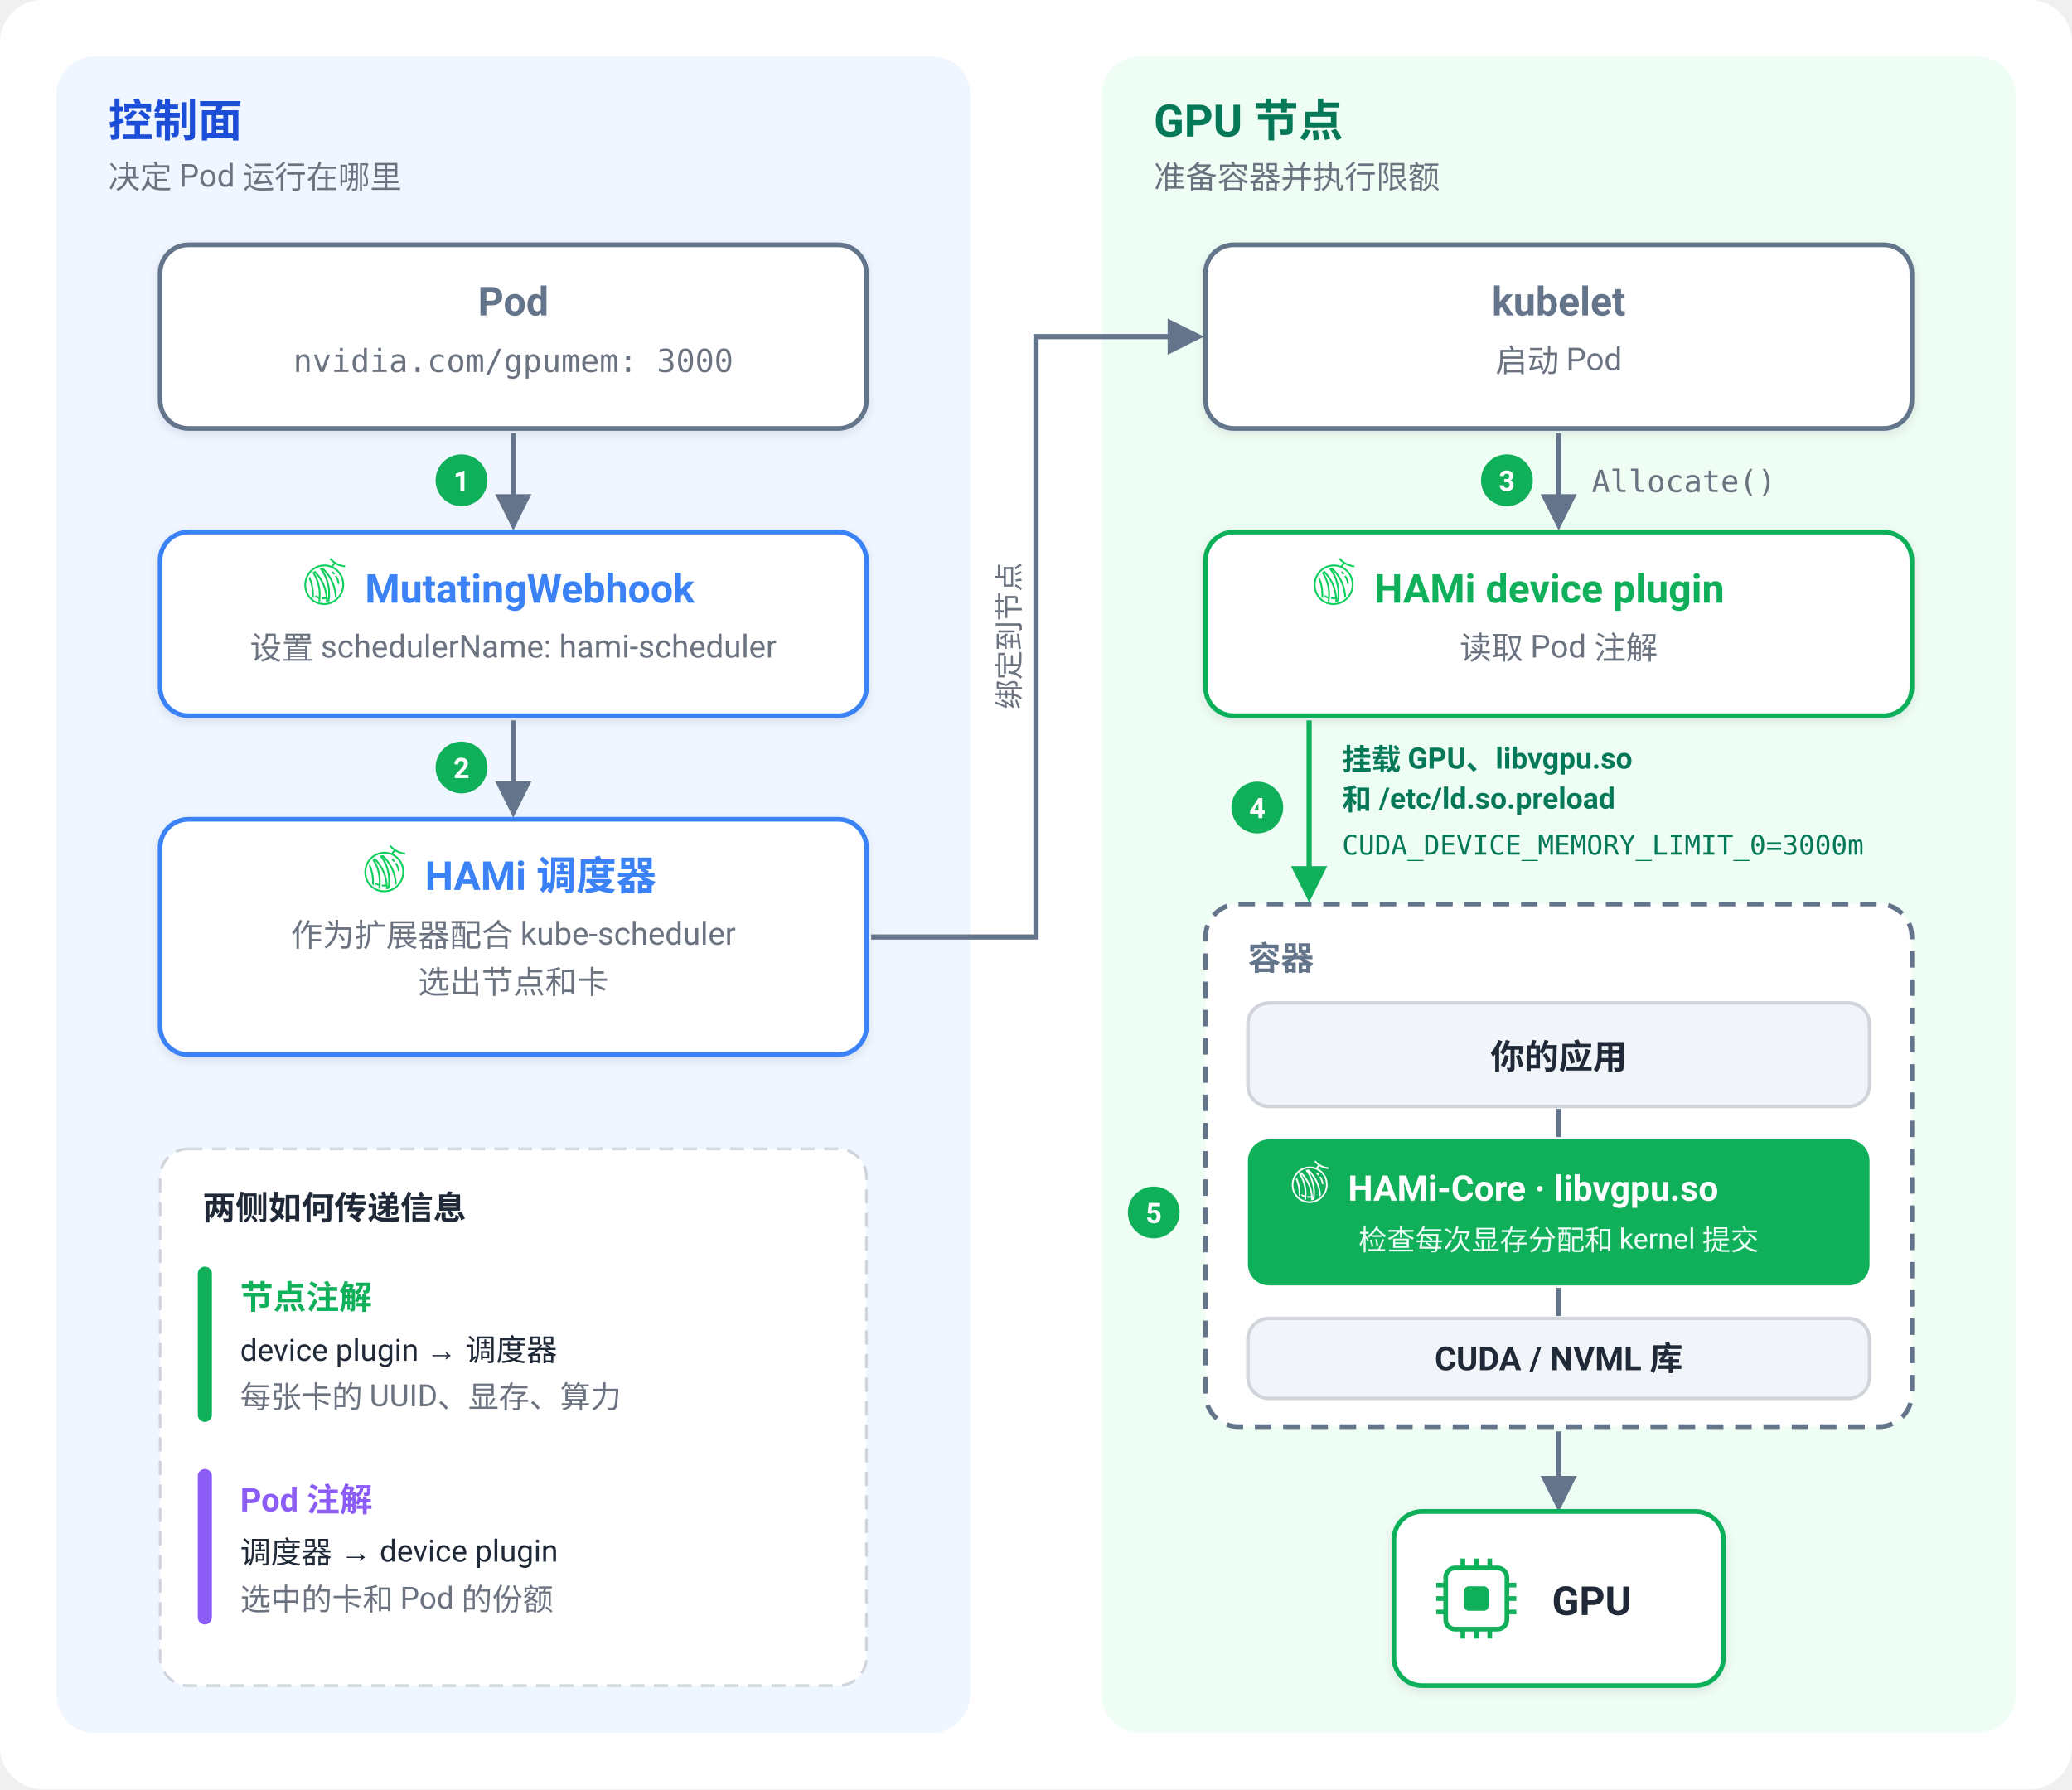
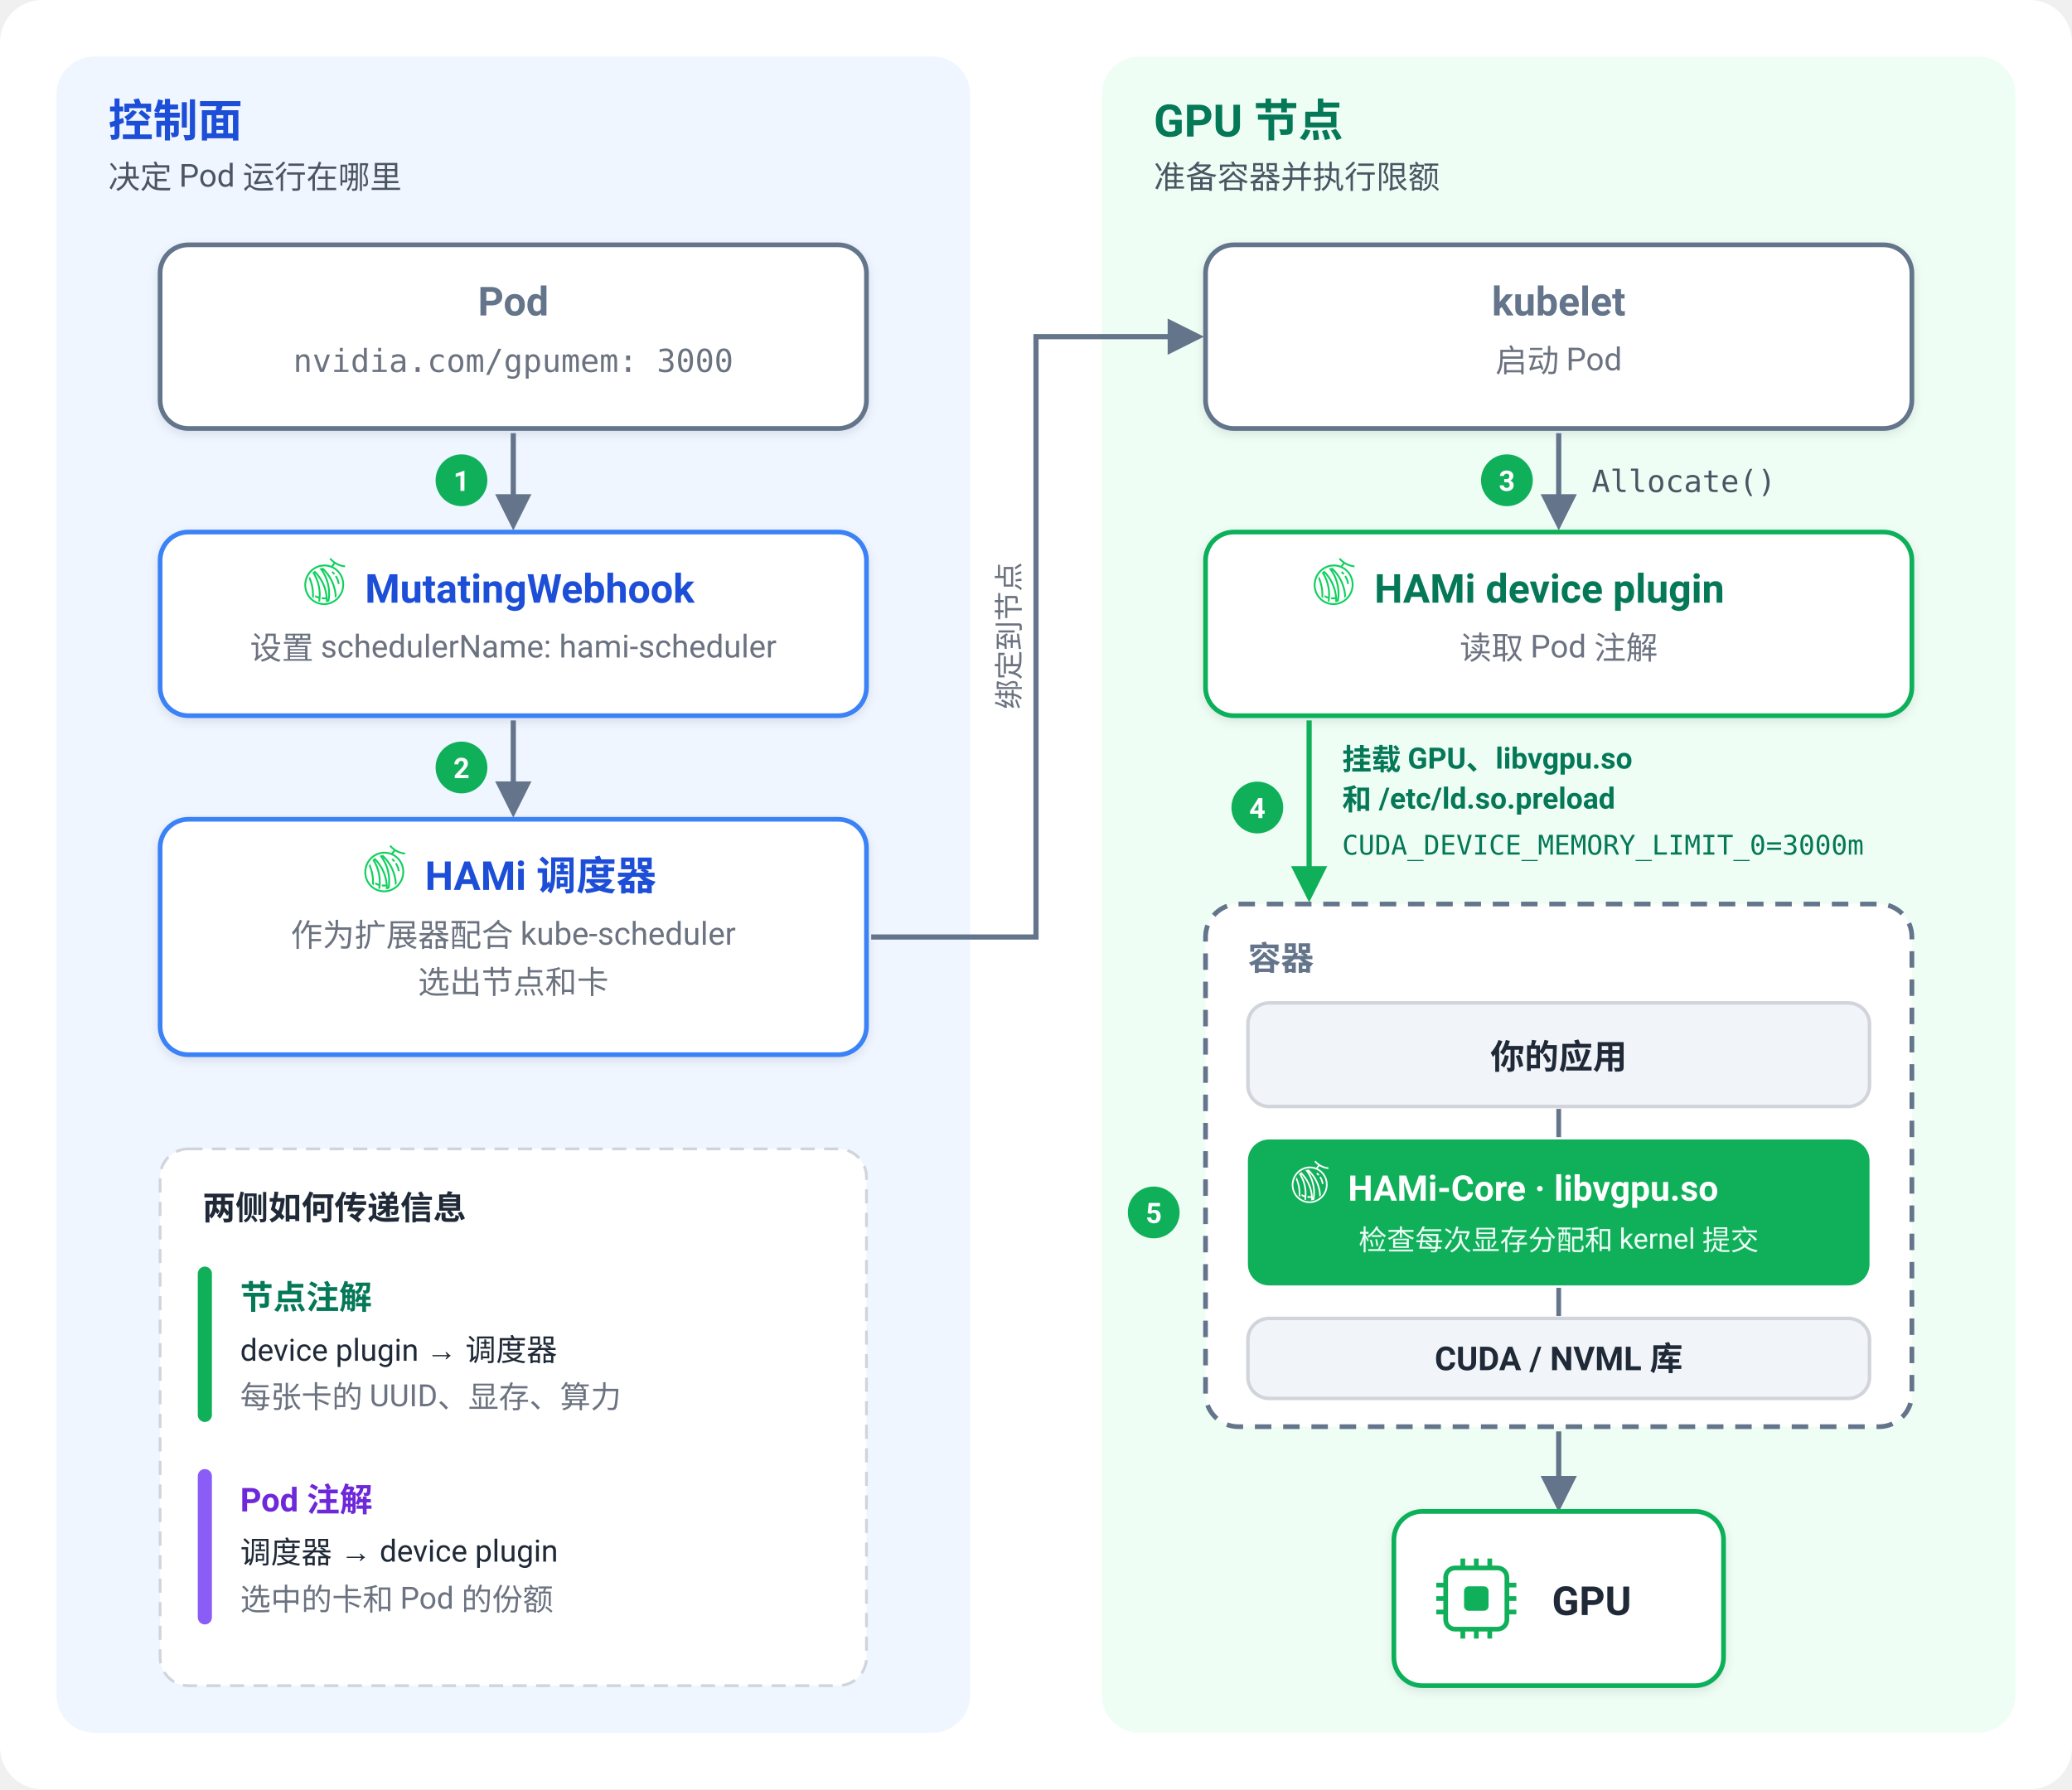
<svg xmlns="http://www.w3.org/2000/svg" viewBox="0 0 880 760" width="880" height="760" role="img">
  <defs>
    <pattern id="hatch" width="8" height="8" patternUnits="userSpaceOnUse" patternTransform="rotate(45)">
      <rect width="8" height="8" fill="#F3F4F6" />
      <line x1="0" y1="0" x2="0" y2="8" stroke="#D1D5DB" stroke-width="3" />
    </pattern>
    <marker id="arrow" viewBox="0 0 10 10" refX="8.5" refY="5" markerWidth="7" markerHeight="7" orient="auto-start-reverse">
      <path d="M0,0 L10,5 L0,10 z" fill="#64748B" />
    </marker>
    <marker id="arrowG" viewBox="0 0 10 10" refX="8.5" refY="5" markerWidth="7" markerHeight="7" orient="auto-start-reverse">
      <path d="M0,0 L10,5 L0,10 z" fill="#10B05A" />
    </marker>
    <marker id="arrowR" viewBox="0 0 10 10" refX="8.5" refY="5" markerWidth="7" markerHeight="7" orient="auto-start-reverse">
      <path d="M0,0 L10,5 L0,10 z" fill="#EF4444" />
    </marker>
    <filter id="shadow" x="-10%" y="-10%" width="120%" height="130%">
      <feDropShadow dx="0" dy="1.5" stdDeviation="2" flood-color="#0F172A" flood-opacity="0.10" />
    </filter>
  </defs>
  <rect x="0" y="0" width="880" height="760" rx="18" fill="#FFFFFF" />
  <rect x="24" y="24" width="388" height="712" rx="16" fill="#DBEAFE" opacity="0.45" />
  <text x="46" y="58" font-family="-apple-system, BlinkMacSystemFont, 'Segoe UI', Roboto, 'Helvetica Neue', Arial, 'PingFang SC', 'Hiragino Sans GB', 'Noto Sans CJK SC', 'Microsoft YaHei', sans-serif" font-size="19" font-weight="700" fill="#1D4ED8" text-anchor="start">控制面</text>
-   <text x="46" y="80" font-family="-apple-system, BlinkMacSystemFont, 'Segoe UI', Roboto, 'Helvetica Neue', Arial, 'PingFang SC', 'Hiragino Sans GB', 'Noto Sans CJK SC', 'Microsoft YaHei', sans-serif" font-size="13.5" font-weight="400" fill="#6B7280" text-anchor="start">决定 Pod 运行在哪里</text>
+   <text x="46" y="80" font-family="-apple-system, BlinkMacSystemFont, 'Segoe UI', Roboto, 'Helvetica Neue', Arial, 'PingFang SC', 'Hiragino Sans GB', 'Noto Sans CJK SC', 'Microsoft YaHei', sans-serif" font-size="13.5" font-weight="400" fill="#4B5563" text-anchor="start">决定 Pod 运行在哪里</text>
  <rect x="468" y="24" width="388" height="712" rx="16" fill="#DCFCE7" opacity="0.45" />
  <text x="490" y="58" font-family="-apple-system, BlinkMacSystemFont, 'Segoe UI', Roboto, 'Helvetica Neue', Arial, 'PingFang SC', 'Hiragino Sans GB', 'Noto Sans CJK SC', 'Microsoft YaHei', sans-serif" font-size="19" font-weight="700" fill="#047857" text-anchor="start">GPU 节点</text>
-   <text x="490" y="80" font-family="-apple-system, BlinkMacSystemFont, 'Segoe UI', Roboto, 'Helvetica Neue', Arial, 'PingFang SC', 'Hiragino Sans GB', 'Noto Sans CJK SC', 'Microsoft YaHei', sans-serif" font-size="13.5" font-weight="400" fill="#6B7280" text-anchor="start">准备容器并执行限额</text>
+   <text x="490" y="80" font-family="-apple-system, BlinkMacSystemFont, 'Segoe UI', Roboto, 'Helvetica Neue', Arial, 'PingFang SC', 'Hiragino Sans GB', 'Noto Sans CJK SC', 'Microsoft YaHei', sans-serif" font-size="13.5" font-weight="400" fill="#4B5563" text-anchor="start">准备容器并执行限额</text>
  <rect x="68.0" y="104" width="300" height="78" rx="12" fill="#fff" stroke="#64748B" stroke-width="2" filter="url(#shadow)" />
  <text x="218.0" y="134" font-family="-apple-system, BlinkMacSystemFont, 'Segoe UI', Roboto, 'Helvetica Neue', Arial, 'PingFang SC', 'Hiragino Sans GB', 'Noto Sans CJK SC', 'Microsoft YaHei', sans-serif" font-size="17" font-weight="700" fill="#64748B" text-anchor="middle">Pod</text>
  <text x="218.0" y="158" font-family="ui-monospace, SFMono-Regular, Menlo, Consolas, monospace" font-size="13.5" font-weight="400" fill="#6B7280" text-anchor="middle">nvidia.com/gpumem: 3000</text>
  <line x1="218.0" y1="184" x2="218.0" y2="223" stroke="#64748B" stroke-width="2.2" marker-end="url(#arrow)" />
  <circle cx="196.0" cy="204.0" r="11" fill="#10B05A" />
  <text x="196.0" y="208.5" font-family="-apple-system, BlinkMacSystemFont, 'Segoe UI', Roboto, 'Helvetica Neue', Arial, 'PingFang SC', 'Hiragino Sans GB', 'Noto Sans CJK SC', 'Microsoft YaHei', sans-serif" font-size="12" font-weight="700" fill="#fff" text-anchor="middle">1</text>
  <rect x="68.0" y="226" width="300" height="78" rx="12" fill="#fff" stroke="#3B82F6" stroke-width="2" filter="url(#shadow)" />
  <g transform="translate(128.0 237.0) scale(0.03906)">
    <path d="M319.9 0C339.2 22.9 362.4 41.6 388.8 55.6C416 70 445.3 78.6 476 81.4L474.2 101.1C440.9 98.1 409 88.7 379.5 73.1C375.3 70.9 371.3 68.6 367.2 66.2C359 74.7 351.7 83.9 345.1 93.7C383.2 112.5 414.9 142.5 436.5 180.6C465.2 231.3 472.6 290.6 457.4 347.4C442.2 404.2 406.2 451.9 356.1 481.6C322.3 501.7 284.7 511.9 246.7 511.9C228.3 511.9 209.8 509.5 191.6 504.6C135.8 489.7 89.2 453.5 60.5 402.7C31.9 352 24.4 292.7 39.6 235.9C54.8 179 90.8 131.4 140.9 101.6C191.1 71.8 249.5 63.7 305.4 78.6C312.6 80.5 319.7 82.8 326.7 85.5C333.7 74.7 341.6 64.5 350.4 55C333.5 42.9 318.2 28.7 304.6 12.6L319.9 0ZM250.5 91.3C216 91.3 181.9 100.6 151.2 118.8C105.5 145.8 72.8 189.3 58.9 241.1C45 292.9 51.8 346.9 77.9 393.1C103.9 439.2 146.2 472 196.8 485.5C213.3 489.9 230 492.1 246.7 492.1C281.2 492.1 315.3 482.8 346 464.6C391.7 437.6 424.4 394.1 438.3 342.3C452.2 290.5 445.4 236.5 419.3 190.3C393.3 144.2 351 111.4 300.4 97.9C283.9 93.5 267.2 91.3 250.5 91.3ZM237.8 108C315.5 179.8 365.8 275.7 380.5 381.6C382 392.4 383.2 404.7 383.9 417.1C378 423.9 371.7 430.2 364.9 436.1C364.4 418.3 363 399.8 360.8 384.3C347.3 287.6 302.9 199.6 234.2 132C274.5 192.1 300 260.8 308.6 333.8C314.1 380 312.6 426.1 304.2 471.2C292.1 475.4 279.5 478.4 266.7 480C266.8 475.6 266.9 471.2 266.9 466.8C266.9 460.6 266.8 454.4 266.5 448.3C259.3 449 252.1 449.4 244.9 449.4C236.8 449.4 228.7 448.9 220.6 448C221.3 441.4 221.8 434.8 222.2 428.2C236.5 429.9 250.9 430 265.2 428.5C260.9 378.7 248.3 330.5 227.5 284.8C206.3 238.2 177.6 196.3 141.9 159.9C186.1 231.9 209.4 314.2 209.4 399.6C209.4 425.4 207.2 451.1 203 476.3C201.6 476 200.2 475.6 198.8 475.2C193.7 473.8 188.7 472.3 183.9 470.5C185.5 460.9 186.7 451.1 187.6 441.4C174.4 437.7 161.7 432.8 149.6 426.7C150 419.3 150.3 412 150.4 404.6C162.6 411.5 175.5 417 189.1 421.1C189.4 413.9 189.6 406.7 189.6 399.5C189.6 314.4 165.5 232.6 119.7 161.7C128.5 152.9 138.1 145.1 148.4 138.3C189.2 178.1 221.8 224.5 245.5 276.5C271.4 333.3 285.2 393.8 286.5 456.5C292.8 416.9 293.6 376.5 288.8 336.1C279.2 254.8 247.7 178.9 197.3 115.3C210.6 111.4 224.1 108.9 237.8 108ZM92.2 201.5C105.2 229.3 115.5 258.4 122.8 288.2C131.6 324.2 136 361.4 136 398.8C136 412.6 135.4 426.4 134.2 440.1C127.7 434.7 121.6 428.9 115.9 422.6C116.3 414.7 116.5 406.7 116.5 398.8C116.5 338.9 104.3 279.3 81.1 224.7C84.4 216.6 88.1 208.8 92.2 201.5ZM382 190.5C399.8 217.6 411.6 249.1 416 281.4L396.5 284C392.5 254.6 381.8 226 365.6 201.3L382 190.5ZM340.6 144C349.9 151.8 358.7 160.5 366.6 169.9L351.6 182.6C344.4 174.1 336.5 166.2 328 159.1L340.6 144Z" fill="#0FD05D" />
  </g>
-   <text x="155.0" y="256" font-family="-apple-system, BlinkMacSystemFont, 'Segoe UI', Roboto, 'Helvetica Neue', Arial, 'PingFang SC', 'Hiragino Sans GB', 'Noto Sans CJK SC', 'Microsoft YaHei', sans-serif" font-size="17" font-weight="700" fill="#3B82F6" text-anchor="start">MutatingWebhook</text>
+   <text x="155.0" y="256" font-family="-apple-system, BlinkMacSystemFont, 'Segoe UI', Roboto, 'Helvetica Neue', Arial, 'PingFang SC', 'Hiragino Sans GB', 'Noto Sans CJK SC', 'Microsoft YaHei', sans-serif" font-size="17" font-weight="700" fill="#1D4ED8" text-anchor="start">MutatingWebhook</text>
  <text x="218.0" y="280" font-family="-apple-system, BlinkMacSystemFont, 'Segoe UI', Roboto, 'Helvetica Neue', Arial, 'PingFang SC', 'Hiragino Sans GB', 'Noto Sans CJK SC', 'Microsoft YaHei', sans-serif" font-size="13.5" font-weight="400" fill="#6B7280" text-anchor="middle">设置 schedulerName: hami-scheduler</text>
  <line x1="218.0" y1="306" x2="218.0" y2="345" stroke="#64748B" stroke-width="2.2" marker-end="url(#arrow)" />
  <circle cx="196.0" cy="326.0" r="11" fill="#10B05A" />
  <text x="196.0" y="330.5" font-family="-apple-system, BlinkMacSystemFont, 'Segoe UI', Roboto, 'Helvetica Neue', Arial, 'PingFang SC', 'Hiragino Sans GB', 'Noto Sans CJK SC', 'Microsoft YaHei', sans-serif" font-size="12" font-weight="700" fill="#fff" text-anchor="middle">2</text>
  <rect x="68.0" y="348" width="300" height="100" rx="12" fill="#fff" stroke="#3B82F6" stroke-width="2" filter="url(#shadow)" />
  <g transform="translate(153.5 359.0) scale(0.03906)">
    <path d="M319.9 0C339.2 22.9 362.4 41.6 388.8 55.6C416 70 445.3 78.6 476 81.4L474.2 101.1C440.9 98.1 409 88.7 379.5 73.1C375.3 70.9 371.3 68.6 367.2 66.2C359 74.7 351.7 83.9 345.1 93.7C383.2 112.5 414.9 142.5 436.5 180.6C465.2 231.3 472.6 290.6 457.4 347.4C442.2 404.2 406.2 451.9 356.1 481.6C322.3 501.7 284.7 511.9 246.7 511.9C228.3 511.9 209.8 509.5 191.6 504.6C135.8 489.7 89.2 453.5 60.5 402.7C31.9 352 24.4 292.7 39.6 235.9C54.8 179 90.8 131.4 140.9 101.6C191.1 71.8 249.5 63.7 305.4 78.6C312.6 80.5 319.7 82.8 326.7 85.5C333.7 74.7 341.6 64.5 350.4 55C333.5 42.9 318.2 28.7 304.6 12.6L319.9 0ZM250.5 91.3C216 91.3 181.9 100.6 151.2 118.8C105.5 145.8 72.8 189.3 58.9 241.1C45 292.9 51.8 346.9 77.9 393.1C103.9 439.2 146.2 472 196.8 485.5C213.3 489.9 230 492.1 246.7 492.1C281.2 492.1 315.3 482.8 346 464.6C391.7 437.6 424.4 394.1 438.3 342.3C452.2 290.5 445.4 236.5 419.3 190.3C393.3 144.2 351 111.4 300.4 97.9C283.9 93.5 267.2 91.3 250.5 91.3ZM237.8 108C315.5 179.8 365.8 275.7 380.5 381.6C382 392.4 383.2 404.7 383.9 417.1C378 423.9 371.7 430.2 364.9 436.1C364.4 418.3 363 399.8 360.8 384.3C347.3 287.6 302.9 199.6 234.2 132C274.5 192.1 300 260.8 308.6 333.8C314.1 380 312.6 426.1 304.2 471.2C292.1 475.4 279.5 478.4 266.7 480C266.8 475.6 266.9 471.2 266.9 466.8C266.9 460.6 266.8 454.4 266.5 448.3C259.3 449 252.1 449.4 244.9 449.4C236.8 449.4 228.7 448.9 220.6 448C221.3 441.4 221.8 434.8 222.2 428.2C236.5 429.9 250.9 430 265.2 428.5C260.9 378.7 248.3 330.5 227.5 284.8C206.3 238.2 177.6 196.3 141.9 159.9C186.1 231.9 209.4 314.2 209.4 399.6C209.4 425.4 207.2 451.1 203 476.3C201.6 476 200.2 475.6 198.8 475.2C193.7 473.8 188.7 472.3 183.9 470.5C185.5 460.9 186.7 451.1 187.6 441.4C174.4 437.7 161.7 432.8 149.6 426.7C150 419.3 150.3 412 150.4 404.6C162.6 411.5 175.5 417 189.1 421.1C189.4 413.9 189.6 406.7 189.6 399.5C189.6 314.4 165.5 232.6 119.7 161.7C128.5 152.9 138.1 145.1 148.4 138.3C189.2 178.1 221.8 224.5 245.5 276.5C271.4 333.3 285.2 393.8 286.5 456.5C292.8 416.9 293.6 376.5 288.8 336.1C279.2 254.8 247.7 178.9 197.3 115.3C210.6 111.4 224.1 108.9 237.8 108ZM92.2 201.5C105.2 229.3 115.5 258.4 122.8 288.2C131.6 324.2 136 361.4 136 398.8C136 412.6 135.4 426.4 134.2 440.1C127.7 434.7 121.6 428.9 115.9 422.6C116.3 414.7 116.5 406.7 116.5 398.8C116.5 338.9 104.3 279.3 81.1 224.7C84.4 216.6 88.1 208.8 92.2 201.5ZM382 190.5C399.8 217.6 411.6 249.1 416 281.4L396.5 284C392.5 254.6 381.8 226 365.6 201.3L382 190.5ZM340.6 144C349.9 151.8 358.7 160.5 366.6 169.9L351.6 182.6C344.4 174.1 336.5 166.2 328 159.1L340.6 144Z" fill="#0FD05D" />
  </g>
-   <text x="180.5" y="378" font-family="-apple-system, BlinkMacSystemFont, 'Segoe UI', Roboto, 'Helvetica Neue', Arial, 'PingFang SC', 'Hiragino Sans GB', 'Noto Sans CJK SC', 'Microsoft YaHei', sans-serif" font-size="17" font-weight="700" fill="#3B82F6" text-anchor="start">HAMi 调度器</text>
+   <text x="180.5" y="378" font-family="-apple-system, BlinkMacSystemFont, 'Segoe UI', Roboto, 'Helvetica Neue', Arial, 'PingFang SC', 'Hiragino Sans GB', 'Noto Sans CJK SC', 'Microsoft YaHei', sans-serif" font-size="17" font-weight="700" fill="#1D4ED8" text-anchor="start">HAMi 调度器</text>
  <text x="218.0" y="402" font-family="-apple-system, BlinkMacSystemFont, 'Segoe UI', Roboto, 'Helvetica Neue', Arial, 'PingFang SC', 'Hiragino Sans GB', 'Noto Sans CJK SC', 'Microsoft YaHei', sans-serif" font-size="13.5" font-weight="400" fill="#6B7280" text-anchor="middle">作为扩展器配合 kube-scheduler</text>
  <text x="218.0" y="422" font-family="-apple-system, BlinkMacSystemFont, 'Segoe UI', Roboto, 'Helvetica Neue', Arial, 'PingFang SC', 'Hiragino Sans GB', 'Noto Sans CJK SC', 'Microsoft YaHei', sans-serif" font-size="13.5" font-weight="400" fill="#6B7280" text-anchor="middle">选出节点和卡</text>
  <rect x="68.0" y="488" width="300" height="228" rx="12" fill="#fff" stroke="#D1D5DB" stroke-width="1.2" stroke-dasharray="6 4" />
  <text x="86.0" y="518" font-family="-apple-system, BlinkMacSystemFont, 'Segoe UI', Roboto, 'Helvetica Neue', Arial, 'PingFang SC', 'Hiragino Sans GB', 'Noto Sans CJK SC', 'Microsoft YaHei', sans-serif" font-size="14" font-weight="700" fill="#1F2937" text-anchor="start">两侧如何传递信息</text>
  <rect x="84.0" y="538" width="6" height="66" rx="3" fill="#10B05A" />
-   <text x="102.0" y="556" font-family="-apple-system, BlinkMacSystemFont, 'Segoe UI', Roboto, 'Helvetica Neue', Arial, 'PingFang SC', 'Hiragino Sans GB', 'Noto Sans CJK SC', 'Microsoft YaHei', sans-serif" font-size="14" font-weight="700" fill="#10B05A" text-anchor="start">节点注解</text>
+   <text x="102.0" y="556" font-family="-apple-system, BlinkMacSystemFont, 'Segoe UI', Roboto, 'Helvetica Neue', Arial, 'PingFang SC', 'Hiragino Sans GB', 'Noto Sans CJK SC', 'Microsoft YaHei', sans-serif" font-size="14" font-weight="700" fill="#047857" text-anchor="start">节点注解</text>
  <text x="102.0" y="578" font-family="-apple-system, BlinkMacSystemFont, 'Segoe UI', Roboto, 'Helvetica Neue', Arial, 'PingFang SC', 'Hiragino Sans GB', 'Noto Sans CJK SC', 'Microsoft YaHei', sans-serif" font-size="13" font-weight="400" fill="#1F2937" text-anchor="start">device plugin → 调度器</text>
  <text x="102.0" y="598" font-family="-apple-system, BlinkMacSystemFont, 'Segoe UI', Roboto, 'Helvetica Neue', Arial, 'PingFang SC', 'Hiragino Sans GB', 'Noto Sans CJK SC', 'Microsoft YaHei', sans-serif" font-size="13" font-weight="400" fill="#6B7280" text-anchor="start">每张卡的 UUID、显存、算力</text>
  <rect x="84.0" y="624" width="6" height="66" rx="3" fill="#8B5CF6" />
-   <text x="102.0" y="642" font-family="-apple-system, BlinkMacSystemFont, 'Segoe UI', Roboto, 'Helvetica Neue', Arial, 'PingFang SC', 'Hiragino Sans GB', 'Noto Sans CJK SC', 'Microsoft YaHei', sans-serif" font-size="14" font-weight="700" fill="#8B5CF6" text-anchor="start">Pod 注解</text>
+   <text x="102.0" y="642" font-family="-apple-system, BlinkMacSystemFont, 'Segoe UI', Roboto, 'Helvetica Neue', Arial, 'PingFang SC', 'Hiragino Sans GB', 'Noto Sans CJK SC', 'Microsoft YaHei', sans-serif" font-size="14" font-weight="700" fill="#6D28D9" text-anchor="start">Pod 注解</text>
  <text x="102.0" y="664" font-family="-apple-system, BlinkMacSystemFont, 'Segoe UI', Roboto, 'Helvetica Neue', Arial, 'PingFang SC', 'Hiragino Sans GB', 'Noto Sans CJK SC', 'Microsoft YaHei', sans-serif" font-size="13" font-weight="400" fill="#1F2937" text-anchor="start">调度器 → device plugin</text>
  <text x="102.0" y="684" font-family="-apple-system, BlinkMacSystemFont, 'Segoe UI', Roboto, 'Helvetica Neue', Arial, 'PingFang SC', 'Hiragino Sans GB', 'Noto Sans CJK SC', 'Microsoft YaHei', sans-serif" font-size="13" font-weight="400" fill="#6B7280" text-anchor="start">选中的卡和 Pod 的份额</text>
  <path d="M370.0 398 L440.0 398 L440.0 143 L509.0 143" fill="none" stroke="#64748B" stroke-width="2.2" marker-end="url(#arrow)" />
  <text x="433.0" y="270" font-size="12.5" fill="#6B7280" text-anchor="middle" transform="rotate(-90 433.0 270)" font-family="sans-serif">绑定到节点</text>
  <rect x="512.0" y="104" width="300" height="78" rx="12" fill="#fff" stroke="#64748B" stroke-width="2" filter="url(#shadow)" />
  <text x="662.0" y="134" font-family="-apple-system, BlinkMacSystemFont, 'Segoe UI', Roboto, 'Helvetica Neue', Arial, 'PingFang SC', 'Hiragino Sans GB', 'Noto Sans CJK SC', 'Microsoft YaHei', sans-serif" font-size="17" font-weight="700" fill="#64748B" text-anchor="middle">kubelet</text>
  <text x="662.0" y="158" font-family="-apple-system, BlinkMacSystemFont, 'Segoe UI', Roboto, 'Helvetica Neue', Arial, 'PingFang SC', 'Hiragino Sans GB', 'Noto Sans CJK SC', 'Microsoft YaHei', sans-serif" font-size="13.5" font-weight="400" fill="#6B7280" text-anchor="middle">启动 Pod</text>
  <line x1="662.0" y1="184" x2="662.0" y2="223" stroke="#64748B" stroke-width="2.2" marker-end="url(#arrow)" />
  <circle cx="640.0" cy="204.0" r="11" fill="#10B05A" />
  <text x="640.0" y="208.5" font-family="-apple-system, BlinkMacSystemFont, 'Segoe UI', Roboto, 'Helvetica Neue', Arial, 'PingFang SC', 'Hiragino Sans GB', 'Noto Sans CJK SC', 'Microsoft YaHei', sans-serif" font-size="12" font-weight="700" fill="#fff" text-anchor="middle">3</text>
-   <text x="676.0" y="209.0" font-family="ui-monospace, SFMono-Regular, Menlo, Consolas, monospace" font-size="13" font-weight="400" fill="#6B7280" text-anchor="start">Allocate()</text>
+   <text x="676.0" y="209.0" font-family="ui-monospace, SFMono-Regular, Menlo, Consolas, monospace" font-size="13" font-weight="400" fill="#4B5563" text-anchor="start">Allocate()</text>
  <rect x="512.0" y="226" width="300" height="78" rx="12" fill="#fff" stroke="#10B05A" stroke-width="2" filter="url(#shadow)" />
  <g transform="translate(556.7 237.0) scale(0.03906)">
    <path d="M319.9 0C339.2 22.9 362.4 41.6 388.8 55.6C416 70 445.3 78.6 476 81.4L474.2 101.1C440.9 98.1 409 88.7 379.5 73.1C375.3 70.9 371.3 68.6 367.2 66.2C359 74.7 351.7 83.9 345.1 93.7C383.2 112.5 414.9 142.5 436.5 180.6C465.2 231.3 472.6 290.6 457.4 347.4C442.2 404.2 406.2 451.9 356.1 481.6C322.3 501.7 284.7 511.9 246.7 511.9C228.3 511.9 209.8 509.5 191.6 504.6C135.8 489.7 89.2 453.5 60.5 402.7C31.9 352 24.4 292.7 39.6 235.9C54.8 179 90.8 131.4 140.9 101.6C191.1 71.8 249.5 63.7 305.4 78.6C312.6 80.5 319.7 82.8 326.7 85.5C333.7 74.7 341.6 64.5 350.4 55C333.5 42.9 318.2 28.7 304.6 12.6L319.9 0ZM250.5 91.3C216 91.3 181.9 100.6 151.2 118.8C105.5 145.8 72.8 189.3 58.9 241.1C45 292.9 51.8 346.9 77.9 393.1C103.9 439.2 146.2 472 196.8 485.5C213.3 489.9 230 492.1 246.7 492.1C281.2 492.1 315.3 482.8 346 464.6C391.7 437.6 424.4 394.1 438.3 342.3C452.2 290.5 445.4 236.5 419.3 190.3C393.3 144.2 351 111.4 300.4 97.9C283.9 93.5 267.2 91.3 250.5 91.3ZM237.8 108C315.5 179.8 365.8 275.7 380.5 381.6C382 392.4 383.2 404.7 383.9 417.1C378 423.9 371.7 430.2 364.9 436.1C364.4 418.3 363 399.8 360.8 384.3C347.3 287.6 302.9 199.6 234.2 132C274.5 192.1 300 260.8 308.6 333.8C314.1 380 312.6 426.1 304.2 471.2C292.1 475.4 279.5 478.4 266.7 480C266.8 475.6 266.9 471.2 266.9 466.8C266.9 460.6 266.8 454.4 266.5 448.3C259.3 449 252.1 449.4 244.9 449.4C236.8 449.4 228.7 448.9 220.6 448C221.3 441.4 221.8 434.8 222.2 428.2C236.5 429.9 250.9 430 265.2 428.5C260.9 378.7 248.3 330.5 227.5 284.8C206.3 238.2 177.6 196.3 141.9 159.9C186.1 231.9 209.4 314.2 209.4 399.6C209.4 425.4 207.2 451.1 203 476.3C201.6 476 200.2 475.6 198.8 475.2C193.7 473.8 188.7 472.3 183.9 470.5C185.5 460.9 186.7 451.1 187.6 441.4C174.4 437.7 161.7 432.8 149.6 426.7C150 419.3 150.3 412 150.4 404.6C162.6 411.5 175.5 417 189.1 421.1C189.4 413.9 189.6 406.7 189.6 399.5C189.6 314.4 165.5 232.6 119.7 161.7C128.5 152.9 138.1 145.1 148.4 138.3C189.2 178.1 221.8 224.5 245.5 276.5C271.4 333.3 285.2 393.8 286.5 456.5C292.8 416.9 293.6 376.5 288.8 336.1C279.2 254.8 247.7 178.9 197.3 115.3C210.6 111.4 224.1 108.9 237.8 108ZM92.2 201.5C105.2 229.3 115.5 258.4 122.8 288.2C131.6 324.2 136 361.4 136 398.8C136 412.6 135.4 426.4 134.2 440.1C127.7 434.7 121.6 428.9 115.9 422.6C116.3 414.7 116.5 406.7 116.5 398.8C116.5 338.9 104.3 279.3 81.1 224.7C84.4 216.6 88.1 208.8 92.2 201.5ZM382 190.5C399.8 217.6 411.6 249.1 416 281.4L396.5 284C392.5 254.6 381.8 226 365.6 201.3L382 190.5ZM340.6 144C349.9 151.8 358.7 160.5 366.6 169.9L351.6 182.6C344.4 174.1 336.5 166.2 328 159.1L340.6 144Z" fill="#0FD05D" />
  </g>
-   <text x="583.7" y="256" font-family="-apple-system, BlinkMacSystemFont, 'Segoe UI', Roboto, 'Helvetica Neue', Arial, 'PingFang SC', 'Hiragino Sans GB', 'Noto Sans CJK SC', 'Microsoft YaHei', sans-serif" font-size="17" font-weight="700" fill="#10B05A" text-anchor="start">HAMi device plugin</text>
+   <text x="583.7" y="256" font-family="-apple-system, BlinkMacSystemFont, 'Segoe UI', Roboto, 'Helvetica Neue', Arial, 'PingFang SC', 'Hiragino Sans GB', 'Noto Sans CJK SC', 'Microsoft YaHei', sans-serif" font-size="17" font-weight="700" fill="#047857" text-anchor="start">HAMi device plugin</text>
  <text x="662.0" y="280" font-family="-apple-system, BlinkMacSystemFont, 'Segoe UI', Roboto, 'Helvetica Neue', Arial, 'PingFang SC', 'Hiragino Sans GB', 'Noto Sans CJK SC', 'Microsoft YaHei', sans-serif" font-size="13.5" font-weight="400" fill="#6B7280" text-anchor="middle">读取 Pod 注解</text>
  <line x1="556.0" y1="306" x2="556.0" y2="381" stroke="#10B05A" stroke-width="2.2" marker-end="url(#arrowG)" />
  <circle cx="534.0" cy="343" r="11" fill="#10B05A" />
  <text x="534.0" y="347.5" font-family="-apple-system, BlinkMacSystemFont, 'Segoe UI', Roboto, 'Helvetica Neue', Arial, 'PingFang SC', 'Hiragino Sans GB', 'Noto Sans CJK SC', 'Microsoft YaHei', sans-serif" font-size="12" font-weight="700" fill="#fff" text-anchor="middle">4</text>
  <text x="570.0" y="327" font-family="-apple-system, BlinkMacSystemFont, 'Segoe UI', Roboto, 'Helvetica Neue', Arial, 'PingFang SC', 'Hiragino Sans GB', 'Noto Sans CJK SC', 'Microsoft YaHei', sans-serif" font-size="12.5" font-weight="600" fill="#047857" text-anchor="start">挂载 GPU、libvgpu.so</text>
  <text x="570.0" y="344" font-family="-apple-system, BlinkMacSystemFont, 'Segoe UI', Roboto, 'Helvetica Neue', Arial, 'PingFang SC', 'Hiragino Sans GB', 'Noto Sans CJK SC', 'Microsoft YaHei', sans-serif" font-size="12.5" font-weight="600" fill="#047857" text-anchor="start">和 /etc/ld.so.preload</text>
  <text x="570.0" y="363" font-family="ui-monospace, SFMono-Regular, Menlo, Consolas, monospace" font-size="11.5" font-weight="400" fill="#047857" text-anchor="start">CUDA_DEVICE_MEMORY_LIMIT_0=3000m</text>
  <rect x="512.0" y="384" width="300" height="222" rx="14" fill="#fff" stroke="#64748B" stroke-width="2" stroke-dasharray="7 5" />
  <text x="530.0" y="412" font-family="-apple-system, BlinkMacSystemFont, 'Segoe UI', Roboto, 'Helvetica Neue', Arial, 'PingFang SC', 'Hiragino Sans GB', 'Noto Sans CJK SC', 'Microsoft YaHei', sans-serif" font-size="14" font-weight="700" fill="#64748B" text-anchor="start">容器</text>
  <rect x="530.0" y="426" width="264" height="44" rx="9" fill="#F1F5F9" stroke="#D1D5DB" stroke-width="1.5" />
  <text x="662.0" y="454" font-family="-apple-system, BlinkMacSystemFont, 'Segoe UI', Roboto, 'Helvetica Neue', Arial, 'PingFang SC', 'Hiragino Sans GB', 'Noto Sans CJK SC', 'Microsoft YaHei', sans-serif" font-size="14.5" font-weight="600" fill="#1F2937" text-anchor="middle">你的应用</text>
  <line x1="662.0" y1="471" x2="662.0" y2="483" stroke="#64748B" stroke-width="2" />
  <rect x="530.0" y="484" width="264" height="62" rx="9" fill="#10B05A" />
  <g transform="translate(547.5 493.0) scale(0.03516)">
    <path d="M319.9 0C339.2 22.9 362.4 41.6 388.8 55.6C416 70 445.3 78.6 476 81.4L474.2 101.1C440.9 98.1 409 88.7 379.5 73.1C375.3 70.9 371.3 68.6 367.2 66.2C359 74.7 351.7 83.9 345.1 93.7C383.2 112.5 414.9 142.5 436.5 180.6C465.2 231.3 472.6 290.6 457.4 347.4C442.2 404.2 406.2 451.9 356.1 481.6C322.3 501.7 284.7 511.9 246.7 511.9C228.3 511.9 209.8 509.5 191.6 504.6C135.8 489.7 89.2 453.5 60.5 402.7C31.9 352 24.4 292.7 39.6 235.9C54.8 179 90.8 131.4 140.9 101.6C191.1 71.8 249.5 63.7 305.4 78.6C312.6 80.5 319.7 82.8 326.7 85.5C333.7 74.7 341.6 64.5 350.4 55C333.5 42.9 318.2 28.7 304.6 12.6L319.9 0ZM250.5 91.3C216 91.3 181.9 100.6 151.2 118.8C105.5 145.8 72.8 189.3 58.9 241.1C45 292.9 51.8 346.9 77.9 393.1C103.9 439.2 146.2 472 196.8 485.5C213.3 489.9 230 492.1 246.7 492.1C281.2 492.1 315.3 482.8 346 464.6C391.7 437.6 424.4 394.1 438.3 342.3C452.2 290.5 445.4 236.5 419.3 190.3C393.3 144.2 351 111.4 300.4 97.9C283.9 93.5 267.2 91.3 250.5 91.3ZM237.8 108C315.5 179.8 365.8 275.7 380.5 381.6C382 392.4 383.2 404.7 383.9 417.1C378 423.9 371.7 430.2 364.9 436.1C364.4 418.3 363 399.8 360.8 384.3C347.3 287.6 302.9 199.6 234.2 132C274.5 192.1 300 260.8 308.6 333.8C314.1 380 312.6 426.1 304.2 471.2C292.1 475.4 279.5 478.4 266.7 480C266.8 475.6 266.9 471.2 266.9 466.8C266.9 460.6 266.8 454.4 266.5 448.3C259.3 449 252.1 449.4 244.9 449.4C236.8 449.4 228.7 448.9 220.6 448C221.3 441.4 221.8 434.8 222.2 428.2C236.5 429.9 250.9 430 265.2 428.5C260.9 378.7 248.3 330.5 227.5 284.8C206.3 238.2 177.6 196.3 141.9 159.9C186.1 231.9 209.4 314.2 209.4 399.6C209.4 425.4 207.2 451.1 203 476.3C201.6 476 200.2 475.6 198.8 475.2C193.7 473.8 188.7 472.3 183.9 470.5C185.5 460.9 186.7 451.1 187.6 441.4C174.4 437.7 161.7 432.8 149.6 426.7C150 419.3 150.3 412 150.4 404.6C162.6 411.5 175.5 417 189.1 421.1C189.4 413.9 189.6 406.7 189.6 399.5C189.6 314.4 165.5 232.6 119.7 161.7C128.5 152.9 138.1 145.1 148.4 138.3C189.2 178.1 221.8 224.5 245.5 276.5C271.4 333.3 285.2 393.8 286.5 456.5C292.8 416.9 293.6 376.5 288.8 336.1C279.2 254.8 247.7 178.9 197.3 115.3C210.6 111.4 224.1 108.9 237.8 108ZM92.2 201.5C105.2 229.3 115.5 258.4 122.8 288.2C131.6 324.2 136 361.4 136 398.8C136 412.6 135.4 426.4 134.2 440.1C127.7 434.7 121.6 428.9 115.9 422.6C116.3 414.7 116.5 406.7 116.5 398.8C116.5 338.9 104.3 279.3 81.1 224.7C84.4 216.6 88.1 208.8 92.2 201.5ZM382 190.5C399.8 217.6 411.6 249.1 416 281.4L396.5 284C392.5 254.6 381.8 226 365.6 201.3L382 190.5ZM340.6 144C349.9 151.8 358.7 160.5 366.6 169.9L351.6 182.6C344.4 174.1 336.5 166.2 328 159.1L340.6 144Z" fill="#FFFFFF" />
  </g>
  <text x="572.5" y="510" font-family="-apple-system, BlinkMacSystemFont, 'Segoe UI', Roboto, 'Helvetica Neue', Arial, 'PingFang SC', 'Hiragino Sans GB', 'Noto Sans CJK SC', 'Microsoft YaHei', sans-serif" font-size="15" font-weight="700" fill="#fff" text-anchor="start">HAMi-Core · libvgpu.so</text>
  <text x="662.0" y="531" font-family="-apple-system, BlinkMacSystemFont, 'Segoe UI', Roboto, 'Helvetica Neue', Arial, 'PingFang SC', 'Hiragino Sans GB', 'Noto Sans CJK SC', 'Microsoft YaHei', sans-serif" font-size="12" font-weight="400" fill="#ECFDF5" text-anchor="middle">检查每次显存分配和 kernel 提交</text>
  <circle cx="490.0" cy="515" r="11" fill="#10B05A" />
  <text x="490.0" y="519.5" font-family="-apple-system, BlinkMacSystemFont, 'Segoe UI', Roboto, 'Helvetica Neue', Arial, 'PingFang SC', 'Hiragino Sans GB', 'Noto Sans CJK SC', 'Microsoft YaHei', sans-serif" font-size="12" font-weight="700" fill="#fff" text-anchor="middle">5</text>
  <line x1="662.0" y1="547" x2="662.0" y2="559" stroke="#64748B" stroke-width="2" />
  <rect x="530.0" y="560" width="264" height="34" rx="9" fill="#F1F5F9" stroke="#D1D5DB" stroke-width="1.5" />
  <text x="662.0" y="582" font-family="-apple-system, BlinkMacSystemFont, 'Segoe UI', Roboto, 'Helvetica Neue', Arial, 'PingFang SC', 'Hiragino Sans GB', 'Noto Sans CJK SC', 'Microsoft YaHei', sans-serif" font-size="14" font-weight="600" fill="#1F2937" text-anchor="middle">CUDA / NVML 库</text>
  <line x1="662.0" y1="608" x2="662.0" y2="640" stroke="#64748B" stroke-width="2.2" marker-end="url(#arrow)" />
  <rect x="592.0" y="642" width="140" height="74" rx="12" fill="#fff" stroke="#10B05A" stroke-width="2" filter="url(#shadow)" />
  <line x1="621.28" y1="662" x2="621.28" y2="666" stroke="#10B05A" stroke-width="2" />
  <line x1="621.28" y1="692" x2="621.28" y2="696" stroke="#10B05A" stroke-width="2" />
  <line x1="610.0" y1="673.28" x2="614.0" y2="673.28" stroke="#10B05A" stroke-width="2" />
  <line x1="640.0" y1="673.28" x2="644.0" y2="673.28" stroke="#10B05A" stroke-width="2" />
  <line x1="627.0" y1="662" x2="627.0" y2="666" stroke="#10B05A" stroke-width="2" />
  <line x1="627.0" y1="692" x2="627.0" y2="696" stroke="#10B05A" stroke-width="2" />
  <line x1="610.0" y1="679.0" x2="614.0" y2="679.0" stroke="#10B05A" stroke-width="2" />
  <line x1="640.0" y1="679.0" x2="644.0" y2="679.0" stroke="#10B05A" stroke-width="2" />
  <line x1="632.72" y1="662" x2="632.72" y2="666" stroke="#10B05A" stroke-width="2" />
  <line x1="632.72" y1="692" x2="632.72" y2="696" stroke="#10B05A" stroke-width="2" />
  <line x1="610.0" y1="684.72" x2="614.0" y2="684.72" stroke="#10B05A" stroke-width="2" />
  <line x1="640.0" y1="684.72" x2="644.0" y2="684.72" stroke="#10B05A" stroke-width="2" />
  <rect x="614.0" y="666" width="26" height="26" rx="4" fill="#fff" stroke="#10B05A" stroke-width="2" />
  <rect x="621.8" y="673.8" width="10.4" height="10.4" rx="2" fill="#10B05A" />
  <text x="676.0" y="686" font-family="-apple-system, BlinkMacSystemFont, 'Segoe UI', Roboto, 'Helvetica Neue', Arial, 'PingFang SC', 'Hiragino Sans GB', 'Noto Sans CJK SC', 'Microsoft YaHei', sans-serif" font-size="17" font-weight="700" fill="#1F2937" text-anchor="middle">GPU</text>
</svg>
